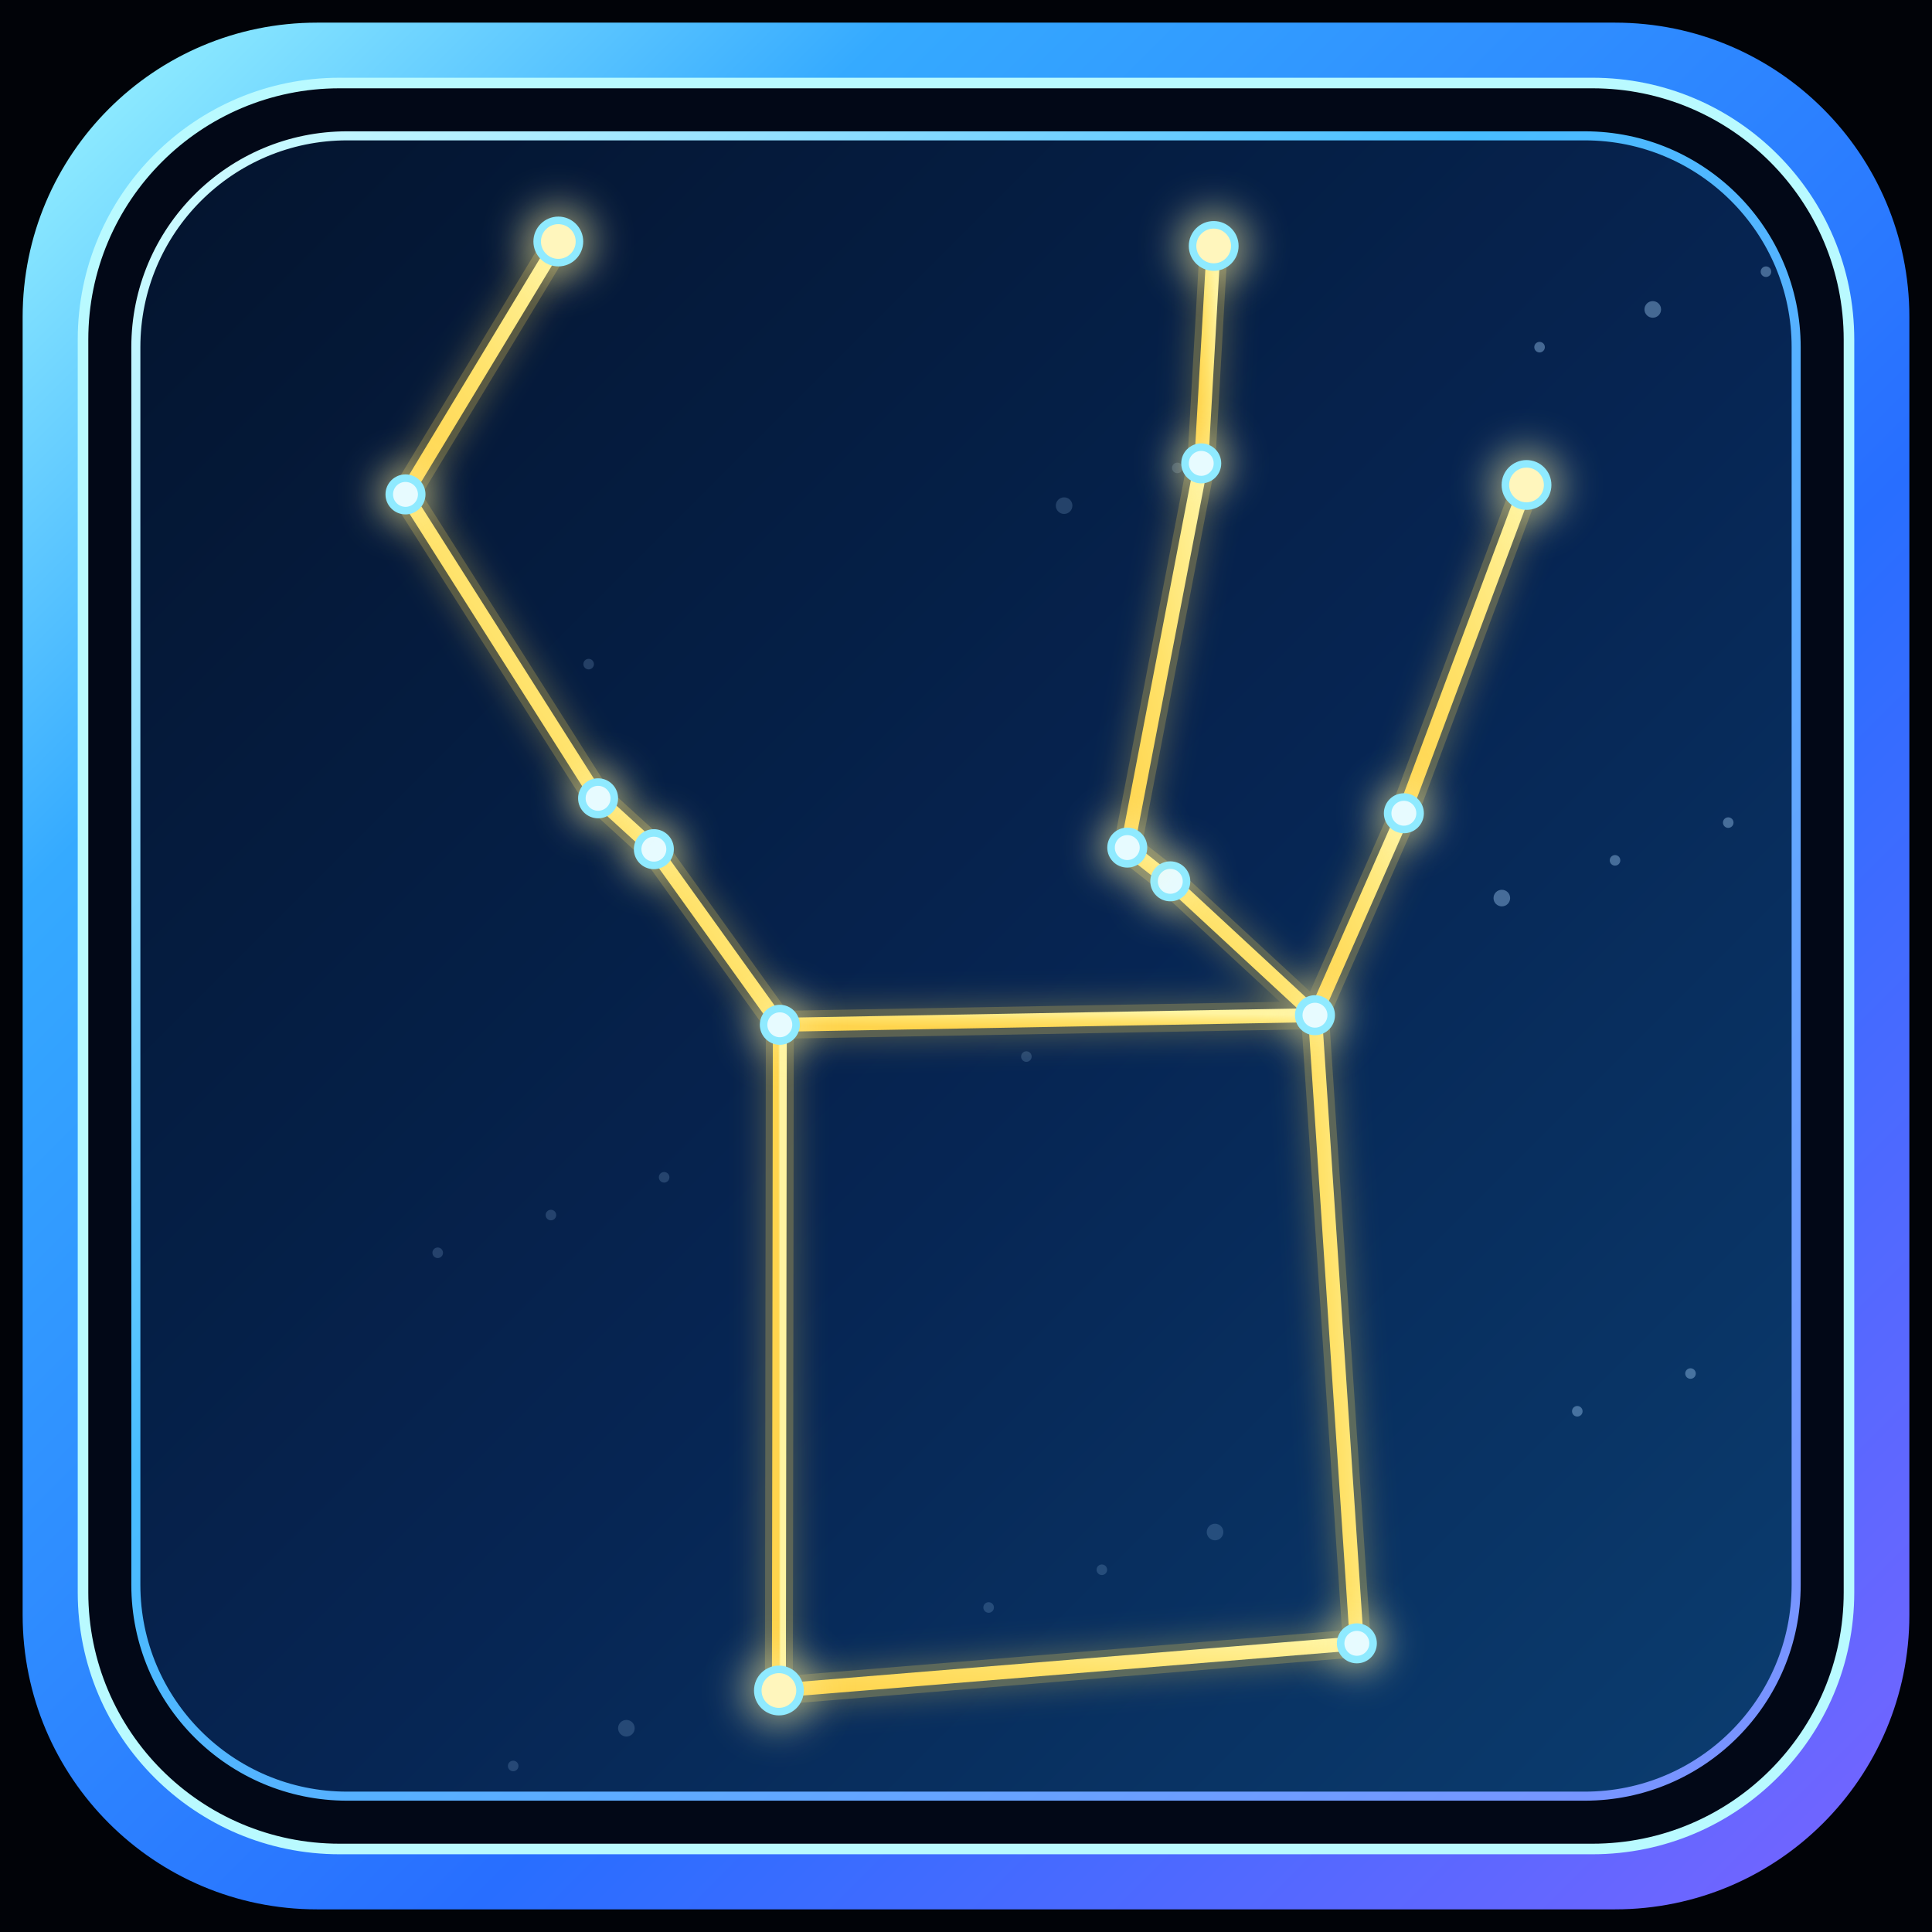
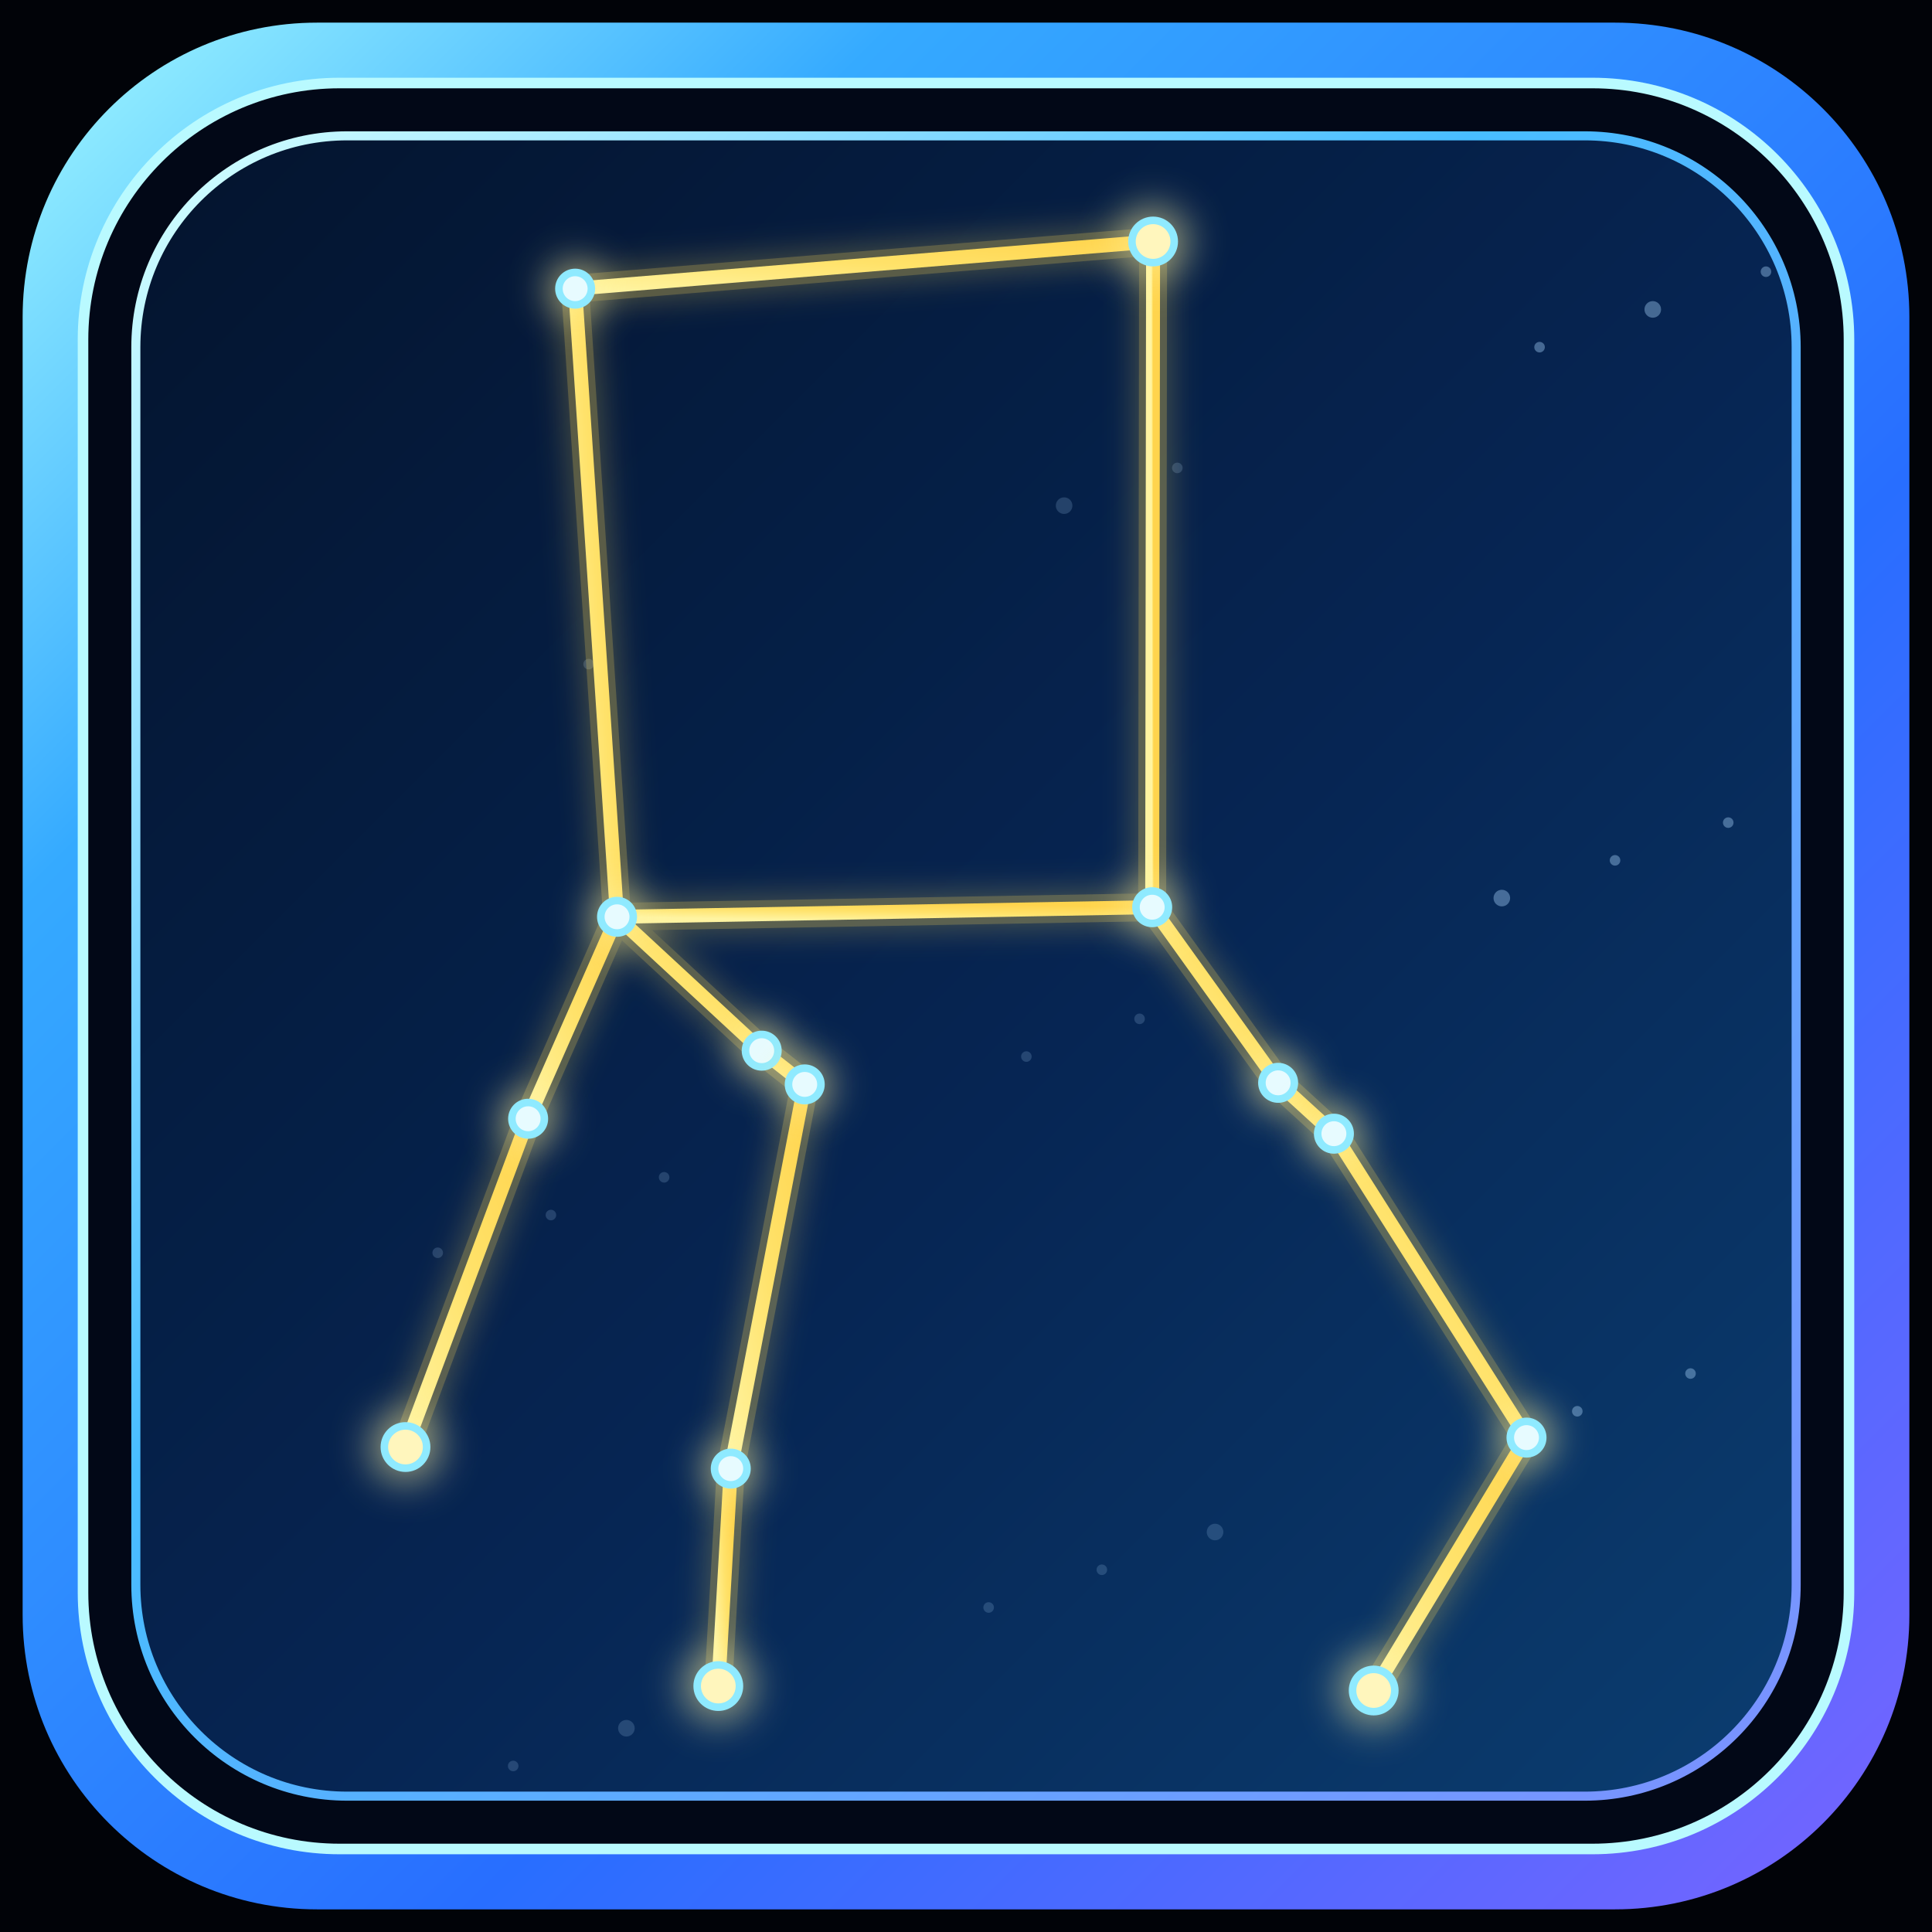
<svg xmlns="http://www.w3.org/2000/svg" width="256" height="256" viewBox="0 0 256 256">
  <defs>
    <linearGradient id="rim" x1="0" y1="0" x2="1" y2="1">
      <stop offset="0" stop-color="#9ff7ff" />
      <stop offset=".23" stop-color="#35aaff" />
      <stop offset=".62" stop-color="#286eff" />
      <stop offset="1" stop-color="#7864ff" />
    </linearGradient>
    <linearGradient id="rimInner" x1="0" y1="0" x2="1" y2="1">
      <stop offset="0" stop-color="#d4ffff" />
      <stop offset=".4" stop-color="#48bdff" />
      <stop offset="1" stop-color="#7b91ff" />
    </linearGradient>
    <linearGradient id="space" x1="0" y1="0" x2="1" y2="1">
      <stop offset="0" stop-color="#04142e" />
      <stop offset=".55" stop-color="#062553" />
      <stop offset="1" stop-color="#0b3d70" />
    </linearGradient>
    <linearGradient id="line" x1="0" y1="0" x2="1" y2="1">
      <stop offset="0" stop-color="#fff4a1" />
      <stop offset=".52" stop-color="#ffe26a" />
      <stop offset="1" stop-color="#ffd44d" />
    </linearGradient>
    <filter id="lineGlow" x="-40%" y="-40%" width="180%" height="180%">
      <feGaussianBlur stdDeviation="2.2" result="blur" />
      <feMerge>
        <feMergeNode in="blur" />
        <feMergeNode in="SourceGraphic" />
      </feMerge>
    </filter>
    <filter id="starGlow" x="-100%" y="-100%" width="300%" height="300%">
      <feGaussianBlur stdDeviation="2.4" />
    </filter>
  </defs>
  <rect width="256" height="256" rx="0" fill="#010308" />
  <rect x="3" y="3" width="250" height="250" rx="39" fill="url(#rim)" />
  <rect x="11" y="11" width="234" height="234" rx="34" fill="#020817" stroke="#b9faff" stroke-width="1.4" />
  <rect x="18" y="18" width="220" height="220" rx="28" fill="url(#space)" stroke="url(#rimInner)" stroke-width="1.2" />
  <circle cx="199" cy="119" r="1.1" fill="#9ec9f0" opacity="0.42" />
  <circle cx="58" cy="166" r="0.7" fill="#9ec9f0" opacity="0.2" />
  <circle cx="131" cy="213" r="0.7" fill="#9ec9f0" opacity="0.2" />
  <circle cx="204" cy="46" r="0.7" fill="#9ec9f0" opacity="0.42" />
  <circle cx="136" cy="140" r="0.7" fill="#9ec9f0" opacity="0.2" />
  <circle cx="209" cy="187" r="0.7" fill="#9ec9f0" opacity="0.42" />
  <circle cx="68" cy="234" r="0.7" fill="#9ec9f0" opacity="0.2" />
  <circle cx="141" cy="67" r="1.1" fill="#9ec9f0" opacity="0.2" />
  <circle cx="214" cy="114" r="0.7" fill="#9ec9f0" opacity="0.42" />
  <circle cx="73" cy="161" r="0.7" fill="#9ec9f0" opacity="0.2" />
  <circle cx="146" cy="208" r="0.7" fill="#9ec9f0" opacity="0.2" />
  <circle cx="219" cy="41" r="1.1" fill="#9ec9f0" opacity="0.42" />
  <circle cx="78" cy="88" r="0.7" fill="#9ec9f0" opacity="0.2" />
  <circle cx="151" cy="135" r="0.7" fill="#9ec9f0" opacity="0.2" />
  <circle cx="224" cy="182" r="0.7" fill="#9ec9f0" opacity="0.42" />
  <circle cx="83" cy="229" r="1.1" fill="#9ec9f0" opacity="0.2" />
  <circle cx="156" cy="62" r="0.7" fill="#9ec9f0" opacity="0.2" />
  <circle cx="229" cy="109" r="0.7" fill="#9ec9f0" opacity="0.42" />
  <circle cx="88" cy="156" r="0.7" fill="#9ec9f0" opacity="0.2" />
  <circle cx="161" cy="203" r="1.1" fill="#9ec9f0" opacity="0.2" />
  <circle cx="234" cy="36" r="0.7" fill="#9ec9f0" opacity="0.42" />
-   <g transform="rotate(90 128 128)">
+   <g transform="rotate(-90 128 128)">
    <g fill="none" stroke="#ffd957" stroke-width="3.7" stroke-linecap="round" stroke-linejoin="round" opacity=".34" filter="url(#lineGlow)">
      <line x1="224.00" y1="152.79" x2="135.79" y2="152.67" />
      <line x1="224.00" y1="152.79" x2="217.75" y2="76.21" />
      <line x1="135.79" y1="152.67" x2="112.52" y2="169.36" />
      <line x1="135.79" y1="152.67" x2="134.52" y2="81.76" />
      <line x1="134.52" y1="81.76" x2="107.76" y2="69.98" />
      <line x1="134.52" y1="81.76" x2="116.78" y2="100.93" />
      <line x1="134.52" y1="81.76" x2="217.75" y2="76.21" />
      <line x1="107.76" y1="69.98" x2="64.26" y2="53.73" />
      <line x1="116.78" y1="100.93" x2="112.31" y2="106.63" />
      <line x1="112.31" y1="106.63" x2="61.40" y2="96.83" />
      <line x1="61.40" y1="96.83" x2="32.59" y2="95.18" />
      <line x1="112.52" y1="169.36" x2="105.78" y2="176.75" />
      <line x1="105.78" y1="176.75" x2="65.51" y2="202.27" />
      <line x1="65.51" y1="202.27" x2="32.00" y2="182.02" />
    </g>
    <g fill="none" stroke="url(#line)" stroke-width="1.85" stroke-linecap="round" stroke-linejoin="round">
      <line x1="224.00" y1="152.79" x2="135.79" y2="152.67" />
      <line x1="224.00" y1="152.79" x2="217.75" y2="76.21" />
      <line x1="135.79" y1="152.67" x2="112.52" y2="169.36" />
      <line x1="135.79" y1="152.67" x2="134.52" y2="81.76" />
      <line x1="134.52" y1="81.76" x2="107.76" y2="69.98" />
      <line x1="134.52" y1="81.76" x2="116.78" y2="100.93" />
      <line x1="134.52" y1="81.76" x2="217.75" y2="76.21" />
      <line x1="107.76" y1="69.98" x2="64.26" y2="53.73" />
      <line x1="116.78" y1="100.93" x2="112.31" y2="106.63" />
      <line x1="112.31" y1="106.63" x2="61.40" y2="96.83" />
      <line x1="61.40" y1="96.83" x2="32.59" y2="95.18" />
      <line x1="112.52" y1="169.36" x2="105.78" y2="176.75" />
      <line x1="105.78" y1="176.75" x2="65.51" y2="202.27" />
      <line x1="65.51" y1="202.27" x2="32.00" y2="182.02" />
    </g>
    <g>
      <circle cx="224.00" cy="152.79" r="5.1" fill="#fff5a8" opacity=".45" filter="url(#starGlow)" />
      <circle cx="224.00" cy="152.79" r="2.8" fill="#fff6bd" stroke="#8feaff" stroke-width="1.0" />
    </g>
    <g>
      <circle cx="135.79" cy="152.67" r="4" fill="#fff5a8" opacity=".45" filter="url(#starGlow)" />
      <circle cx="135.79" cy="152.67" r="2.15" fill="#e7fbff" stroke="#8feaff" stroke-width="1.0" />
    </g>
    <g>
      <circle cx="134.52" cy="81.76" r="4" fill="#fff5a8" opacity=".45" filter="url(#starGlow)" />
      <circle cx="134.52" cy="81.76" r="2.15" fill="#e7fbff" stroke="#8feaff" stroke-width="1.0" />
    </g>
    <g>
      <circle cx="107.76" cy="69.98" r="4" fill="#fff5a8" opacity=".45" filter="url(#starGlow)" />
      <circle cx="107.76" cy="69.98" r="2.15" fill="#e7fbff" stroke="#8feaff" stroke-width="1.0" />
    </g>
    <g>
      <circle cx="64.26" cy="53.73" r="5.1" fill="#fff5a8" opacity=".45" filter="url(#starGlow)" />
      <circle cx="64.26" cy="53.73" r="2.8" fill="#fff6bd" stroke="#8feaff" stroke-width="1.0" />
    </g>
    <g>
      <circle cx="116.78" cy="100.93" r="4" fill="#fff5a8" opacity=".45" filter="url(#starGlow)" />
      <circle cx="116.78" cy="100.93" r="2.15" fill="#e7fbff" stroke="#8feaff" stroke-width="1.0" />
    </g>
    <g>
      <circle cx="112.31" cy="106.63" r="4" fill="#fff5a8" opacity=".45" filter="url(#starGlow)" />
      <circle cx="112.31" cy="106.63" r="2.15" fill="#e7fbff" stroke="#8feaff" stroke-width="1.0" />
    </g>
    <g>
      <circle cx="61.40" cy="96.83" r="4" fill="#fff5a8" opacity=".45" filter="url(#starGlow)" />
      <circle cx="61.40" cy="96.83" r="2.15" fill="#e7fbff" stroke="#8feaff" stroke-width="1.0" />
    </g>
    <g>
      <circle cx="32.59" cy="95.18" r="5.1" fill="#fff5a8" opacity=".45" filter="url(#starGlow)" />
      <circle cx="32.59" cy="95.18" r="2.8" fill="#fff6bd" stroke="#8feaff" stroke-width="1.0" />
    </g>
    <g>
      <circle cx="112.52" cy="169.36" r="4" fill="#fff5a8" opacity=".45" filter="url(#starGlow)" />
      <circle cx="112.52" cy="169.36" r="2.15" fill="#e7fbff" stroke="#8feaff" stroke-width="1.0" />
    </g>
    <g>
      <circle cx="105.78" cy="176.75" r="4" fill="#fff5a8" opacity=".45" filter="url(#starGlow)" />
      <circle cx="105.78" cy="176.75" r="2.15" fill="#e7fbff" stroke="#8feaff" stroke-width="1.0" />
    </g>
    <g>
      <circle cx="65.51" cy="202.27" r="4" fill="#fff5a8" opacity=".45" filter="url(#starGlow)" />
      <circle cx="65.51" cy="202.27" r="2.15" fill="#e7fbff" stroke="#8feaff" stroke-width="1.0" />
    </g>
    <g>
      <circle cx="32.00" cy="182.02" r="5.1" fill="#fff5a8" opacity=".45" filter="url(#starGlow)" />
      <circle cx="32.00" cy="182.02" r="2.8" fill="#fff6bd" stroke="#8feaff" stroke-width="1.0" />
    </g>
    <g>
      <circle cx="217.75" cy="76.21" r="4" fill="#fff5a8" opacity=".45" filter="url(#starGlow)" />
      <circle cx="217.75" cy="76.21" r="2.15" fill="#e7fbff" stroke="#8feaff" stroke-width="1.0" />
    </g>
  </g>
</svg>
